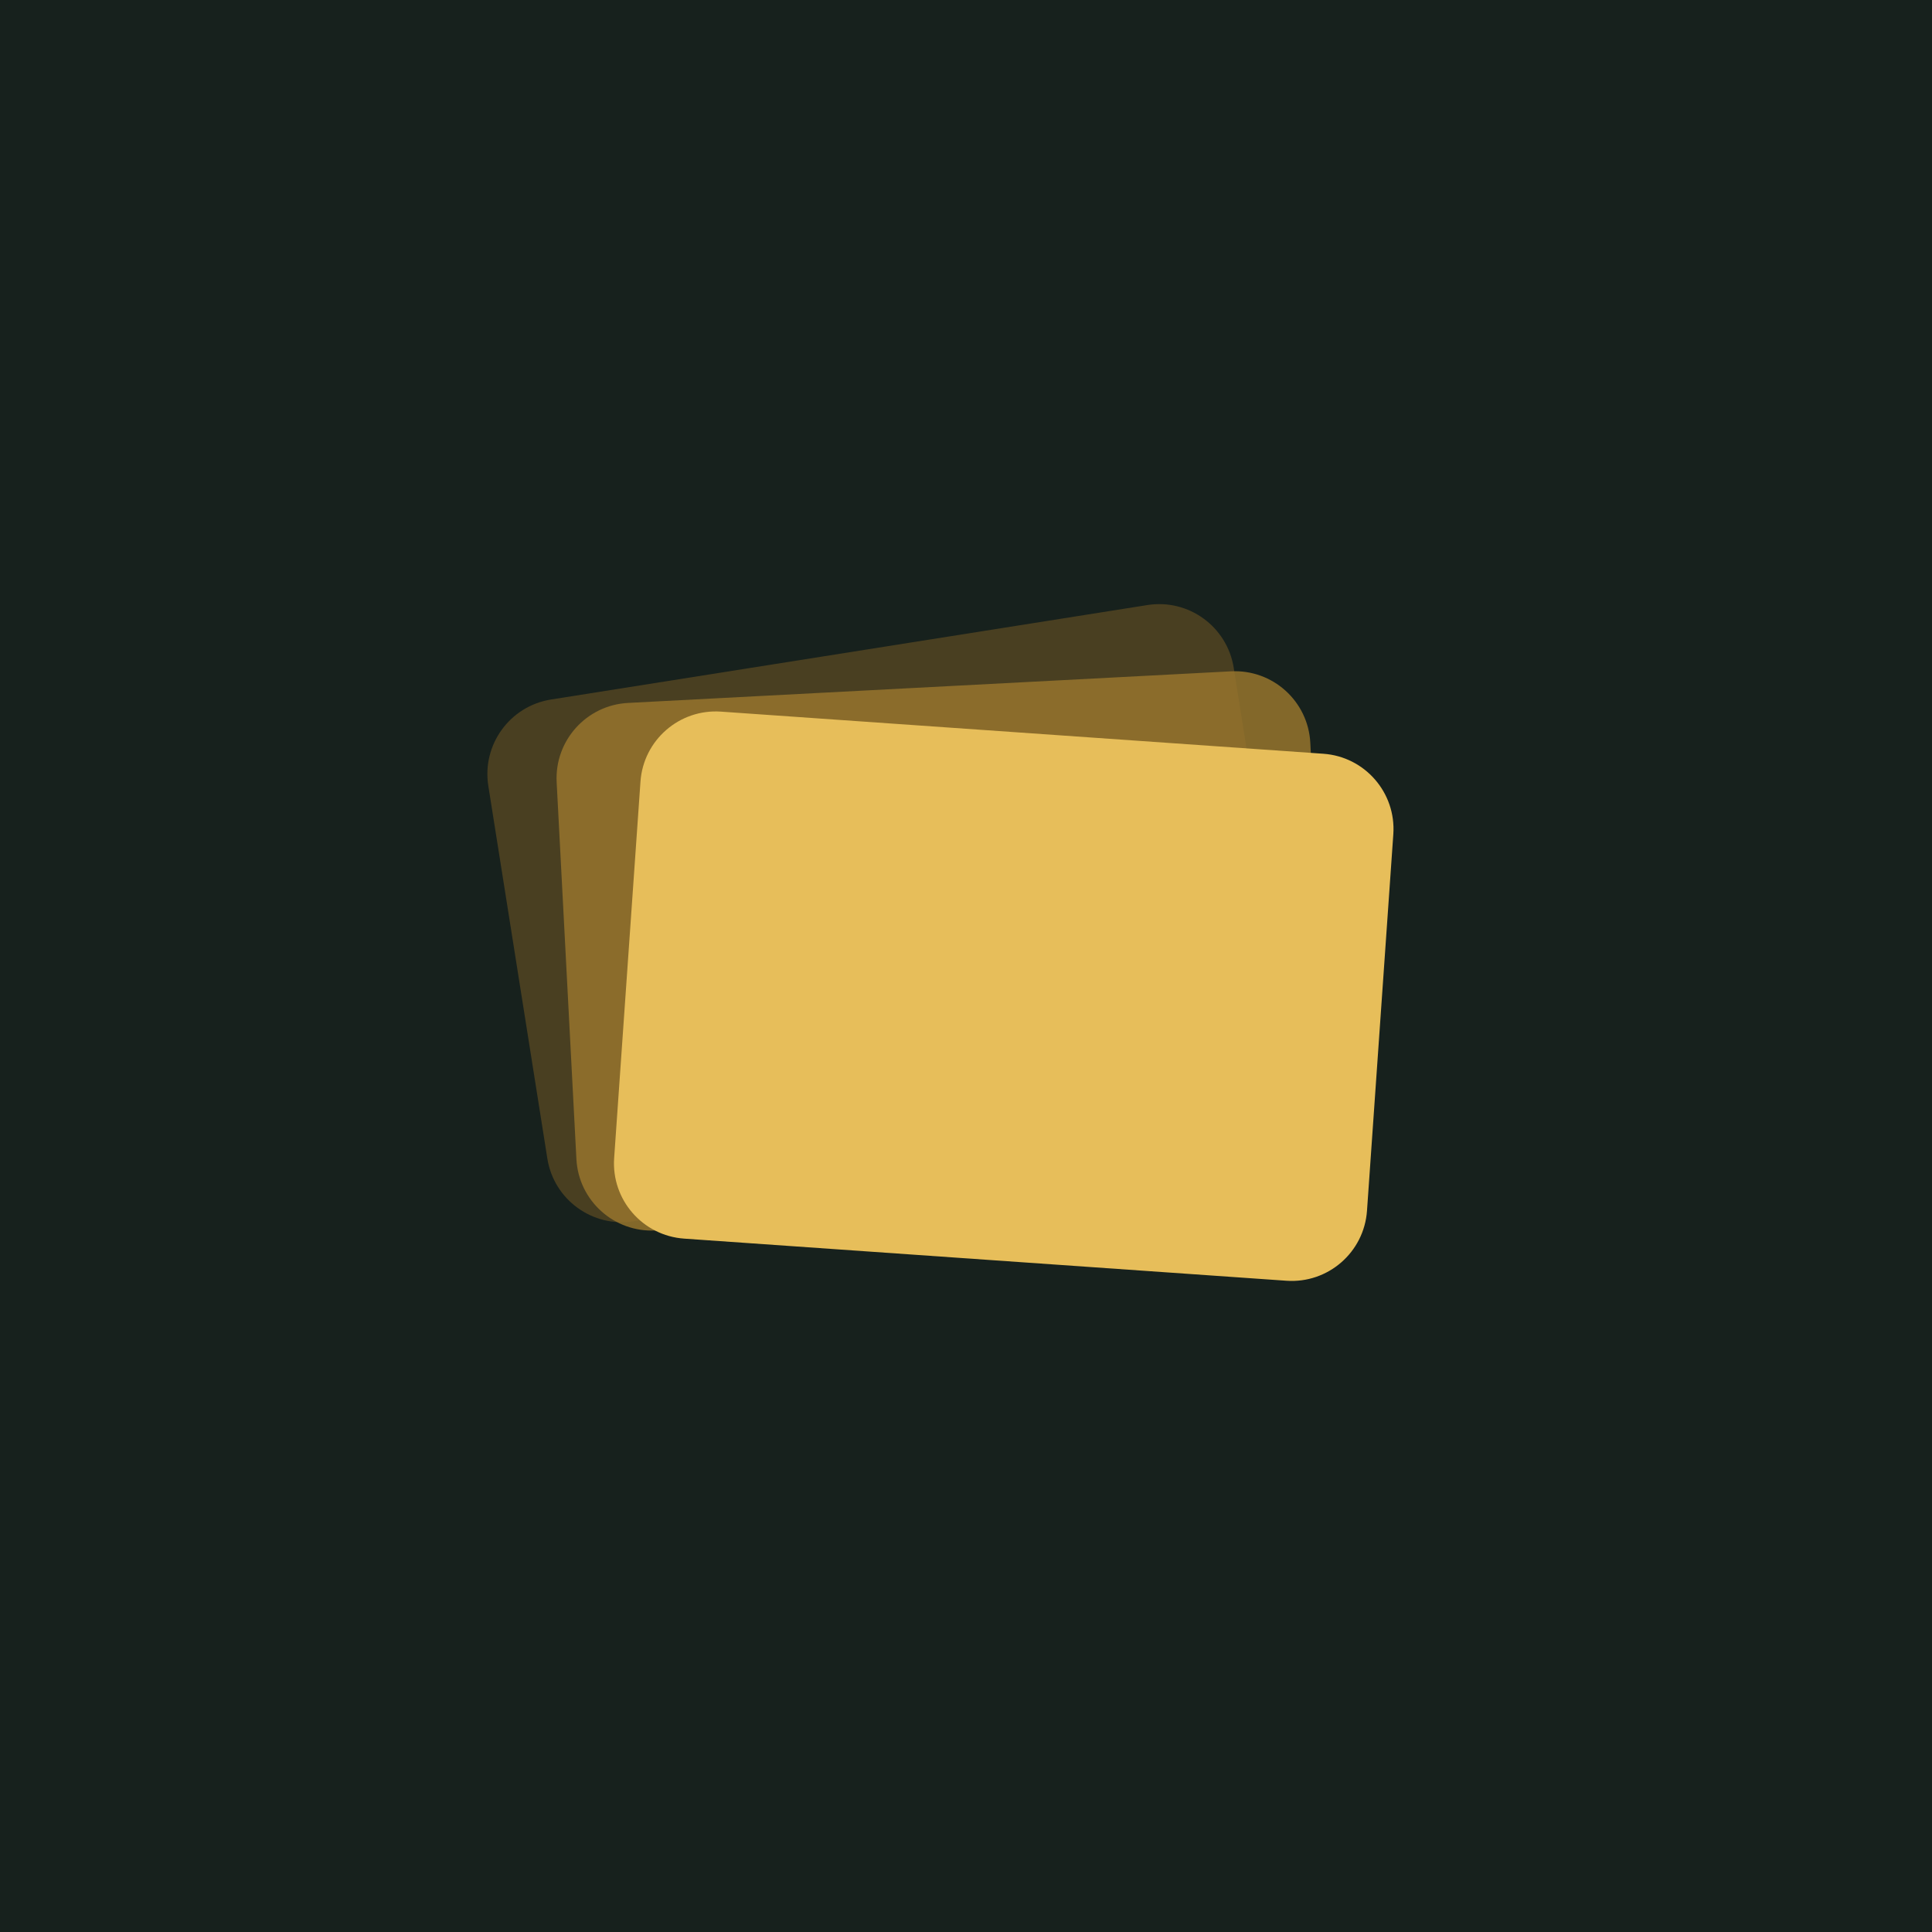
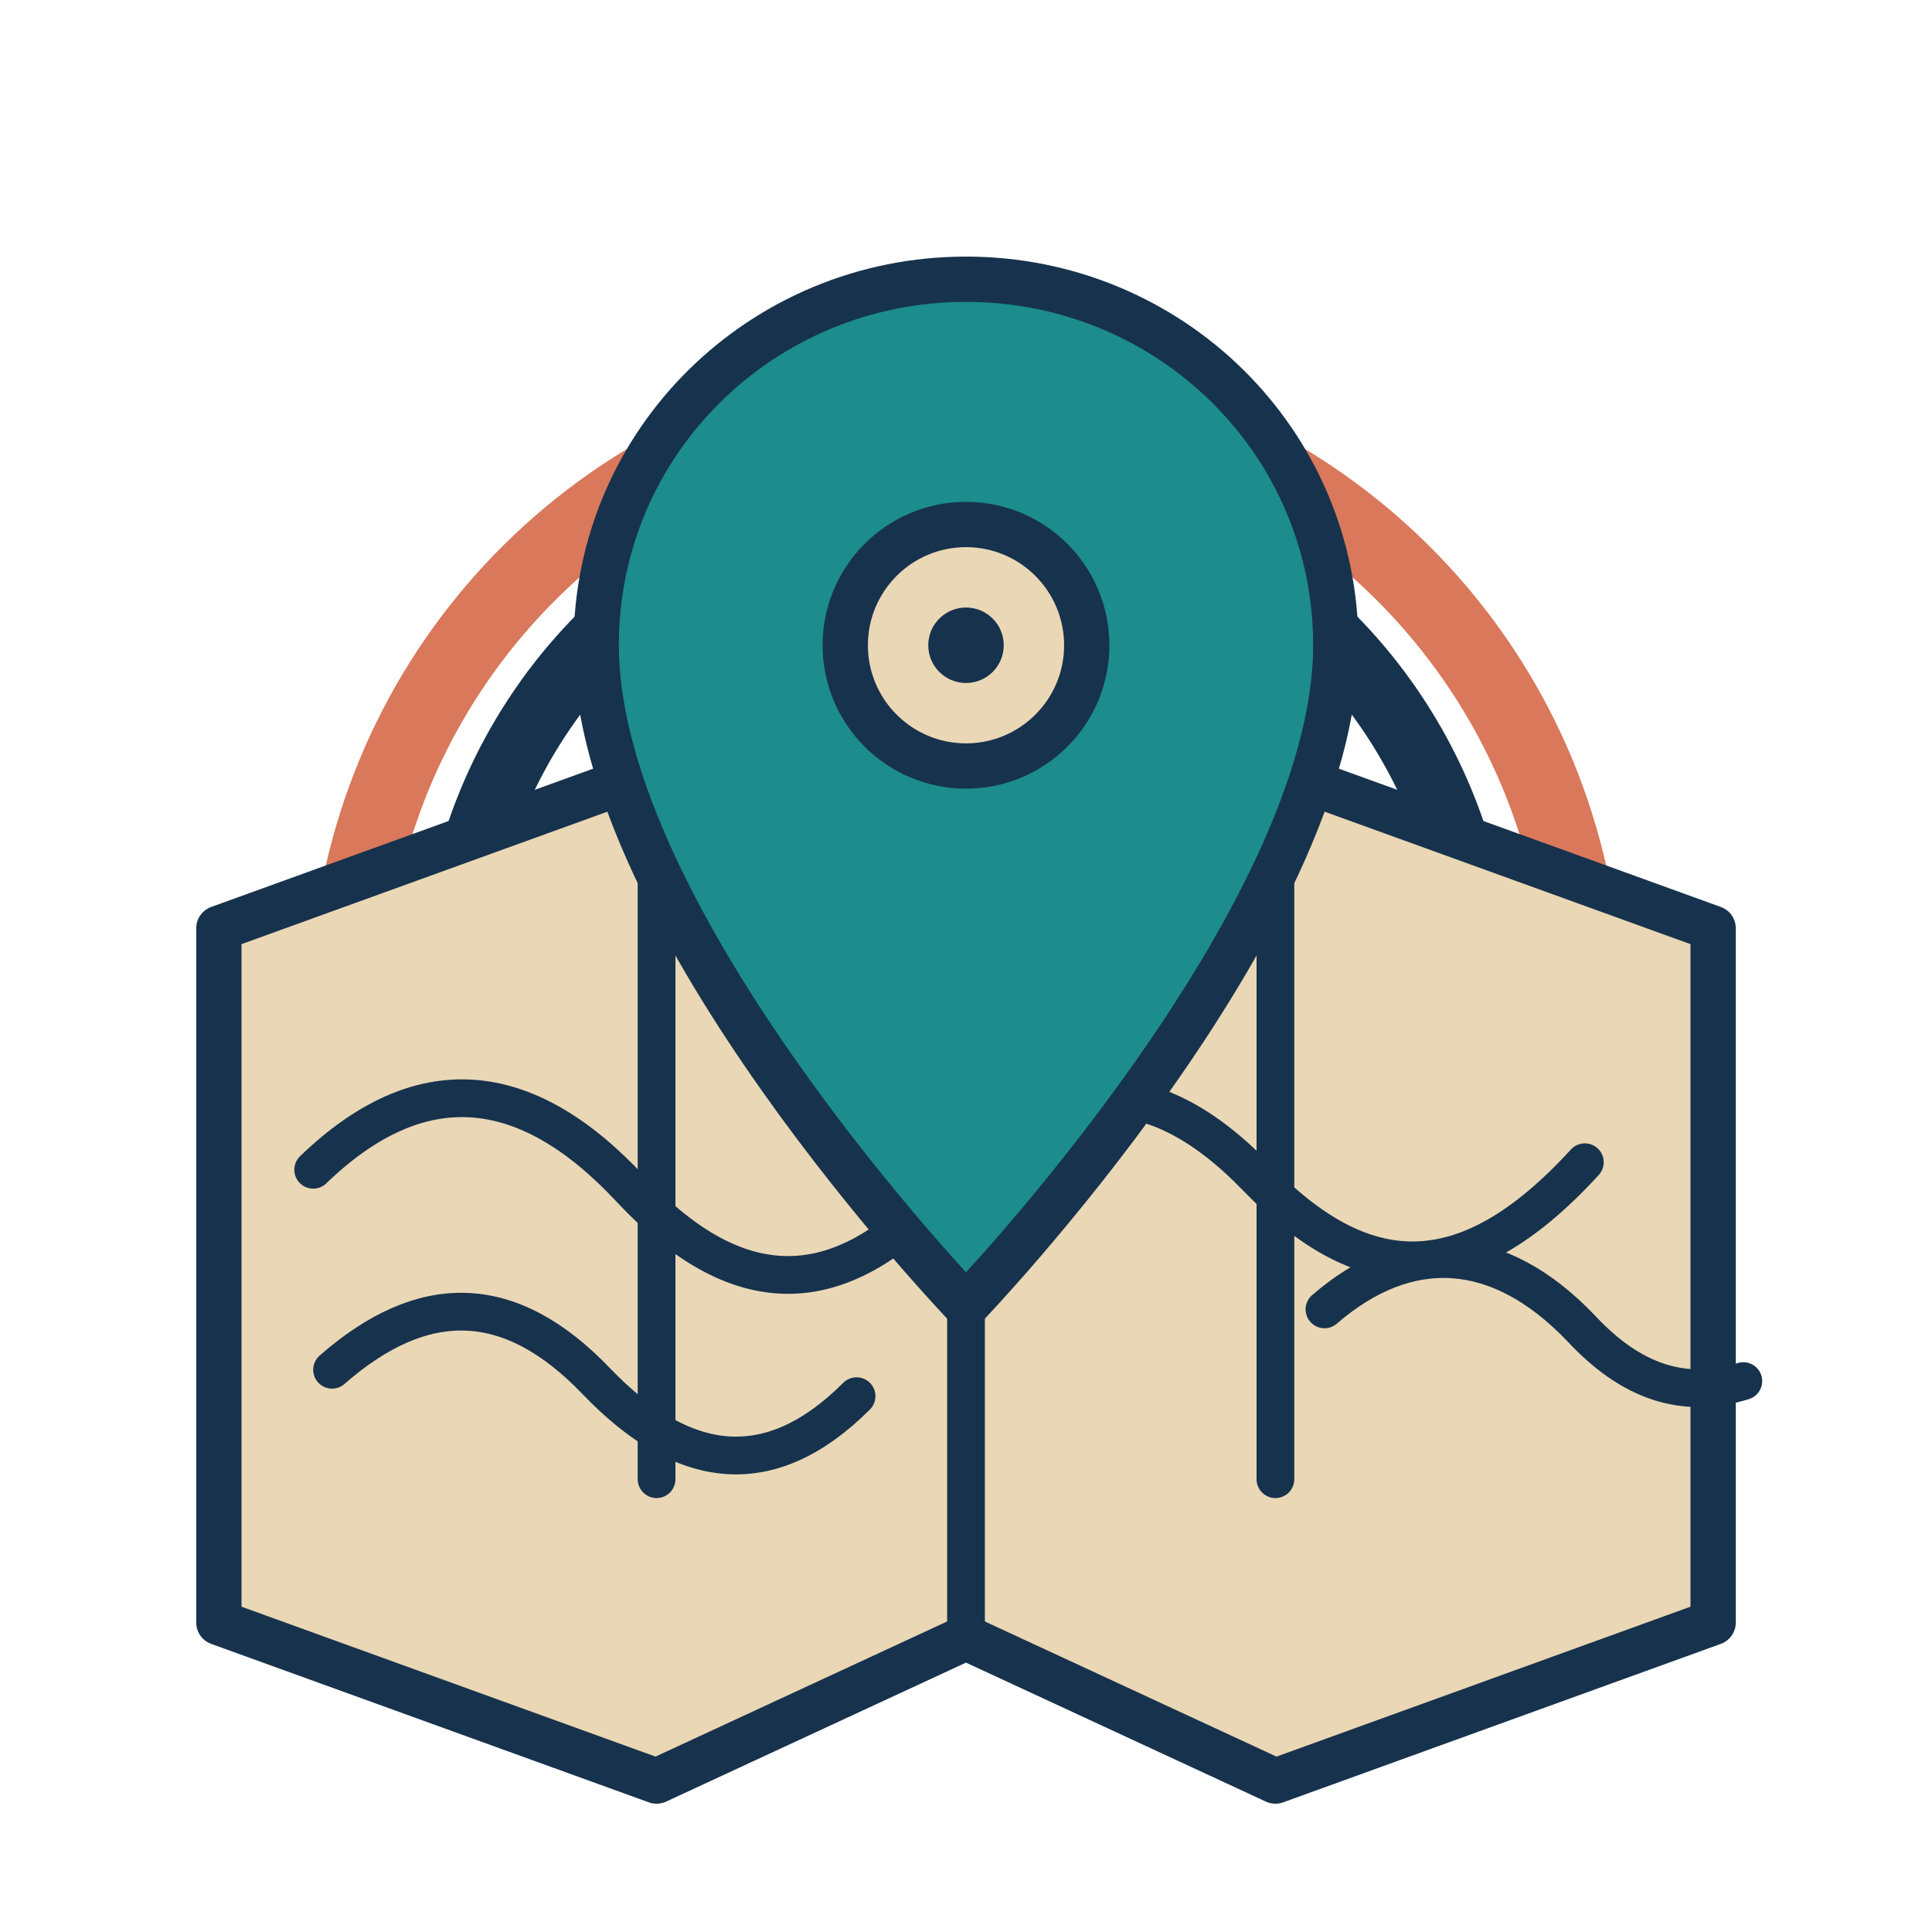
- <svg xmlns="http://www.w3.org/2000/svg" viewBox="0 0 512 512">
-   <rect width="512" height="512" fill="#17211D" />
-   <g>
-     <rect x="136" y="172" width="200" height="140" rx="20" fill="#6B5323" opacity="0.6" transform="rotate(-9 236 242)" />
-     <rect x="150" y="182" width="200" height="140" rx="20" fill="#96742D" opacity="0.85" transform="rotate(-3 250 252)" />
-     <rect x="166" y="194" width="200" height="140" rx="20" fill="#E7BE5A" transform="rotate(4 266 264)" />
-   </g>
+ <svg xmlns="http://www.w3.org/2000/svg" width="512" height="512" viewBox="0 0 512 512" role="img" aria-labelledby="title desc">
+   <defs>
+     <style>
+       .navy{fill:#17324D;stroke:#17324D;stroke-linejoin:round;stroke-linecap:round}
+       .paper{fill:#E9D7B5;stroke:#17324D;stroke-width:12;stroke-linejoin:round;stroke-linecap:round}
+       .teal{fill:#1C8C8C;stroke:#17324D;stroke-width:12;stroke-linejoin:round;stroke-linecap:round}
+       .coral{fill:none;stroke:#D9785B;stroke-width:20;stroke-linecap:round}
+       .line{fill:none;stroke:#17324D;stroke-width:10;stroke-linejoin:round;stroke-linecap:round}
+     </style>
+   </defs>
+   <path class="coral" d="M96 232a164 164 0 0 1 320 0" />
+   <path fill="none" stroke="#17324D" stroke-width="18" d="M124 232a136 136 0 0 1 264 0" />
+   <path class="paper" d="M58 246 174 204l82 38 82-38 116 42v184l-116 42-82-38-82 38-116-42Z" />
+   <path class="line" d="M174 204v188M256 242v192M338 204v188" />
+   <path class="line" d="M83 310c28-27 56-25 84 5s55 31 83 0 55-32 83-3 55 31 87-4" />
+   <path class="line" d="M88 363c24-21 47-21 70 3s46 27 69 4" />
+   <path class="line" d="M351 347c22-19 46-18 68 5 13 14 27 19 43 14" />
+   <path class="teal" d="M256 74c-54 0-98 43-98 97 0 73 98 175 98 175s98-102 98-175c0-54-44-97-98-97Z" />
+   <circle fill="#E9D7B5" stroke="#17324D" stroke-width="12" cx="256" cy="171" r="32" />
+   <circle fill="#17324D" cx="256" cy="171" r="10" />
</svg>
